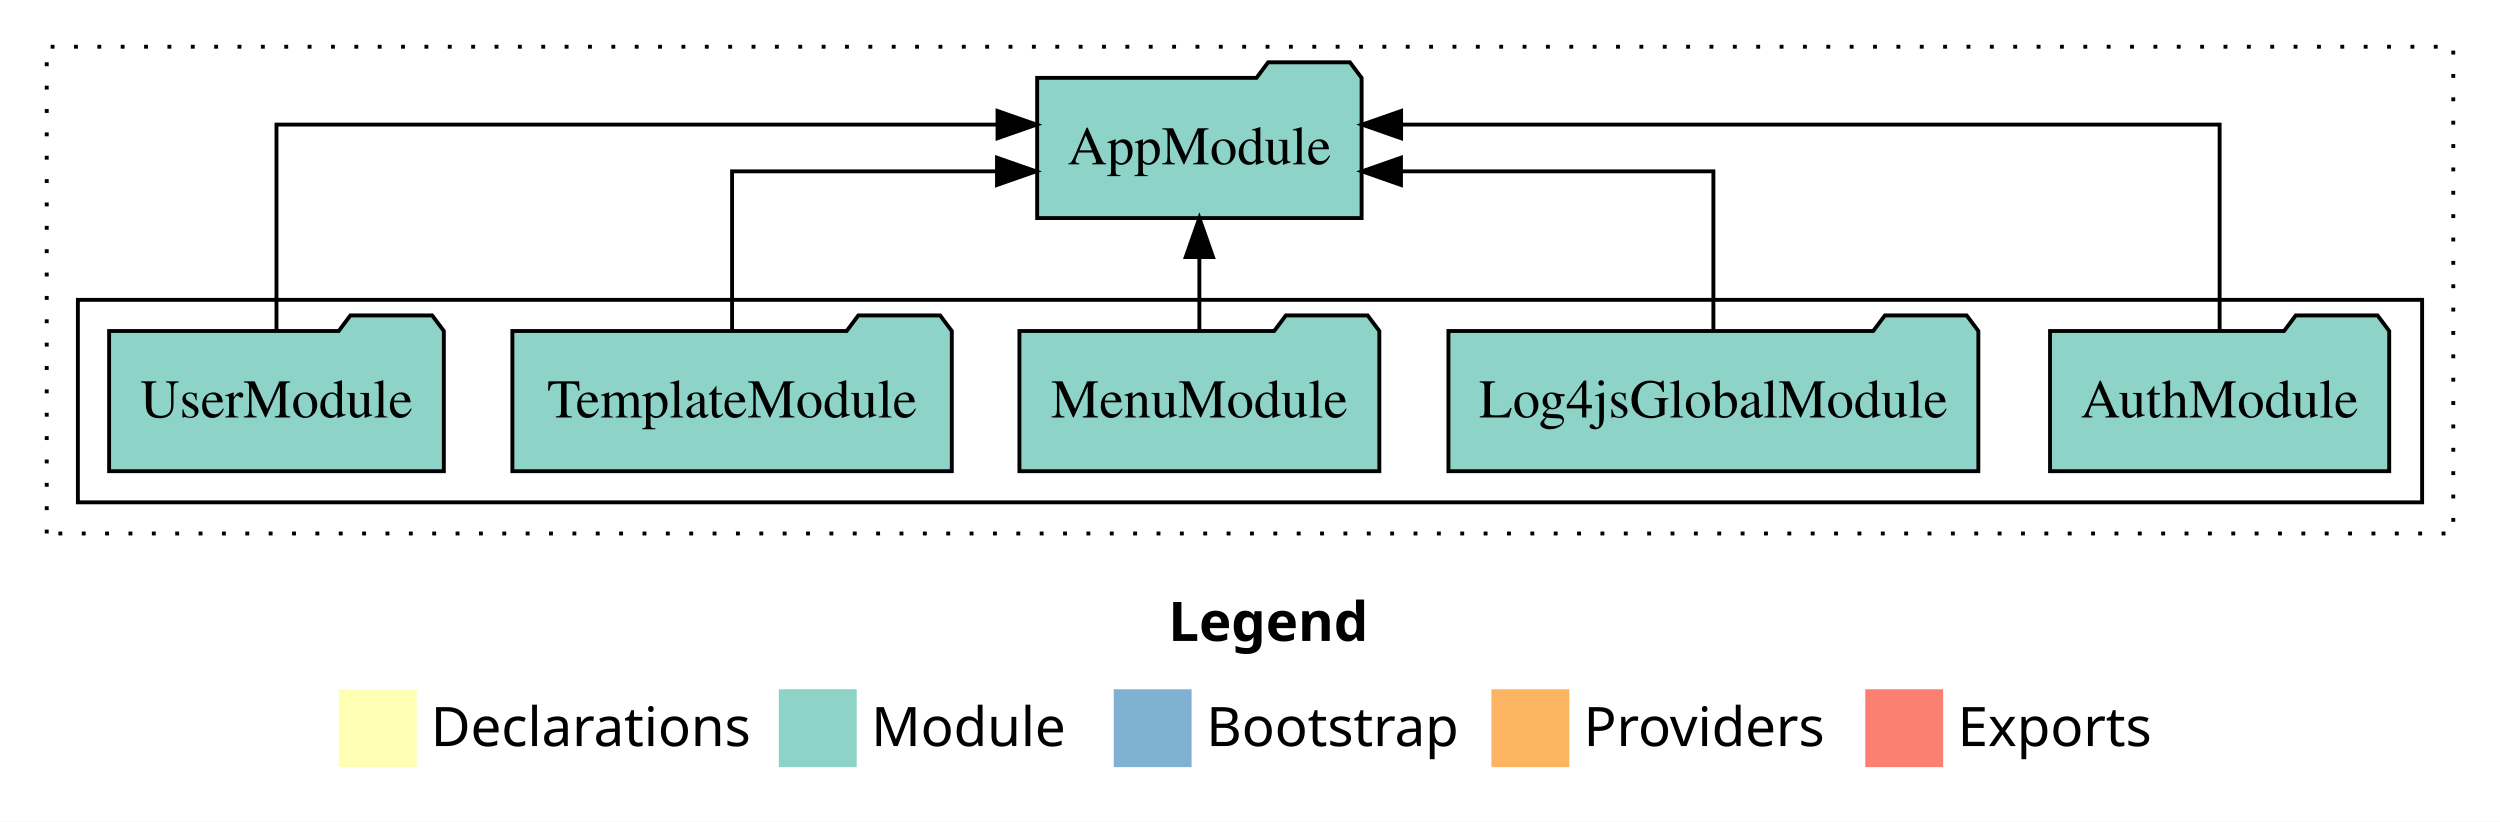
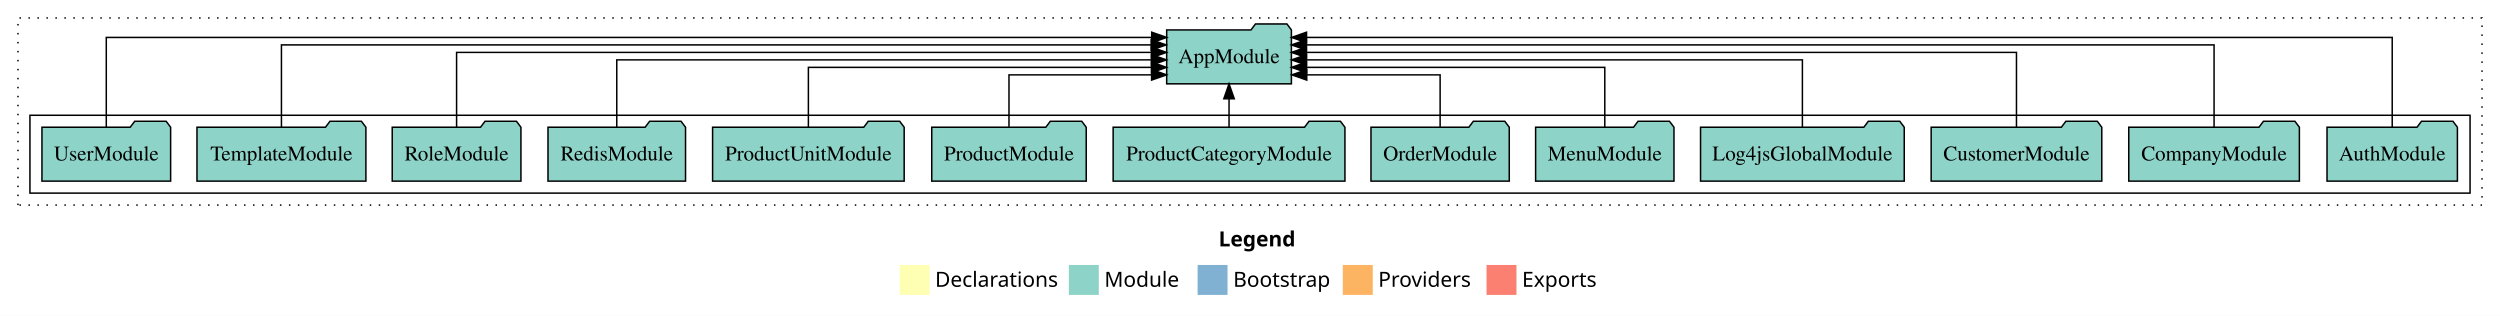
- <svg xmlns="http://www.w3.org/2000/svg" width="642pt" height="211pt" viewBox="0.00 0.00 642.00 211.00">
+ <svg xmlns="http://www.w3.org/2000/svg" width="1670pt" height="211pt" viewBox="0.00 0.00 1670.00 211.00">
  <g id="graph0" class="graph" transform="scale(1 1) rotate(0) translate(4 207)">
-     <polygon fill="white" stroke="transparent" points="-4,4 -4,-207 638,-207 638,4 -4,4" />
-     <text text-anchor="start" x="296.01" y="-42.4" font-family="Times-12" font-weight="bold" font-size="14.00">Legend</text>
-     <polygon fill="#ffffb3" stroke="transparent" points="83,-10 83,-30 103,-30 103,-10 83,-10" />
-     <text text-anchor="start" x="106.63" y="-15.4" font-family="Times-12" font-size="14.00">  Declarations</text>
-     <polygon fill="#8dd3c7" stroke="transparent" points="196,-10 196,-30 216,-30 216,-10 196,-10" />
-     <text text-anchor="start" x="219.73" y="-15.4" font-family="Times-12" font-size="14.00">  Module</text>
-     <polygon fill="#80b1d3" stroke="transparent" points="282,-10 282,-30 302,-30 302,-10 282,-10" />
-     <text text-anchor="start" x="305.78" y="-15.4" font-family="Times-12" font-size="14.00">  Bootstrap</text>
-     <polygon fill="#fdb462" stroke="transparent" points="379,-10 379,-30 399,-30 399,-10 379,-10" />
-     <text text-anchor="start" x="402.67" y="-15.4" font-family="Times-12" font-size="14.00">  Providers</text>
-     <polygon fill="#fb8072" stroke="transparent" points="475,-10 475,-30 495,-30 495,-10 475,-10" />
-     <text text-anchor="start" x="498.73" y="-15.4" font-family="Times-12" font-size="14.00">  Exports</text>
+     <polygon fill="white" stroke="transparent" points="-4,4 -4,-207 1666,-207 1666,4 -4,4" />
+     <text text-anchor="start" x="810.01" y="-42.4" font-family="Times-12" font-weight="bold" font-size="14.00">Legend</text>
+     <polygon fill="#ffffb3" stroke="transparent" points="597,-10 597,-30 617,-30 617,-10 597,-10" />
+     <text text-anchor="start" x="620.63" y="-15.4" font-family="Times-12" font-size="14.00">  Declarations</text>
+     <polygon fill="#8dd3c7" stroke="transparent" points="710,-10 710,-30 730,-30 730,-10 710,-10" />
+     <text text-anchor="start" x="733.73" y="-15.4" font-family="Times-12" font-size="14.00">  Module</text>
+     <polygon fill="#80b1d3" stroke="transparent" points="796,-10 796,-30 816,-30 816,-10 796,-10" />
+     <text text-anchor="start" x="819.78" y="-15.4" font-family="Times-12" font-size="14.00">  Bootstrap</text>
+     <polygon fill="#fdb462" stroke="transparent" points="893,-10 893,-30 913,-30 913,-10 893,-10" />
+     <text text-anchor="start" x="916.67" y="-15.4" font-family="Times-12" font-size="14.00">  Providers</text>
+     <polygon fill="#fb8072" stroke="transparent" points="989,-10 989,-30 1009,-30 1009,-10 989,-10" />
+     <text text-anchor="start" x="1012.73" y="-15.4" font-family="Times-12" font-size="14.00">  Exports</text>
    <g id="clust1" class="cluster">
-       <polygon fill="none" stroke="black" stroke-dasharray="1,5" points="8,-70 8,-195 626,-195 626,-70 8,-70" />
+       <polygon fill="none" stroke="black" stroke-dasharray="1,5" points="8,-70 8,-195 1654,-195 1654,-70 8,-70" />
    </g>
    <g id="clust3" class="cluster">
-       <polygon fill="none" stroke="black" points="16,-78 16,-130 618,-130 618,-78 16,-78" />
+       <polygon fill="none" stroke="black" points="16,-78 16,-130 1646,-130 1646,-78 16,-78" />
    </g>
    <g id="node1" class="node">
-       <polygon fill="#8dd3c7" stroke="black" points="609.55,-122 606.55,-126 585.55,-126 582.55,-122 522.45,-122 522.45,-86 609.55,-86 609.55,-122" />
-       <text text-anchor="middle" x="566" y="-99.8" font-family="Times,serif" font-size="14.00">AuthModule</text>
+       <polygon fill="#8dd3c7" stroke="black" points="1637.55,-122 1634.55,-126 1613.55,-126 1610.55,-122 1550.45,-122 1550.45,-86 1637.55,-86 1637.55,-122" />
+       <text text-anchor="middle" x="1594" y="-99.8" font-family="Times,serif" font-size="14.00">AuthModule</text>
+     </g>
+     <g id="node14" class="node">
+       <polygon fill="#8dd3c7" stroke="black" points="858.66,-187 855.66,-191 834.66,-191 831.66,-187 775.34,-187 775.34,-151 858.66,-151 858.66,-187" />
+       <text text-anchor="middle" x="817" y="-164.8" font-family="Times,serif" font-size="14.00">AppModule</text>
+     </g>
+     <g id="edge1" class="edge">
+       <path fill="none" stroke="black" d="M1594,-122.09C1594,-145.13 1594,-182 1594,-182 1594,-182 868.77,-182 868.77,-182" />
+       <polygon fill="black" stroke="black" points="868.77,-178.5 858.77,-182 868.77,-185.5 868.77,-178.5" />
+     </g>
+     <g id="node2" class="node">
+       <polygon fill="#8dd3c7" stroke="black" points="1531.99,-122 1528.99,-126 1507.99,-126 1504.99,-122 1418.01,-122 1418.01,-86 1531.99,-86 1531.99,-122" />
+       <text text-anchor="middle" x="1475" y="-99.8" font-family="Times,serif" font-size="14.00">CompanyModule</text>
+     </g>
+     <g id="edge2" class="edge">
+       <path fill="none" stroke="black" d="M1475,-122.04C1475,-143.66 1475,-177 1475,-177 1475,-177 868.66,-177 868.66,-177" />
+       <polygon fill="black" stroke="black" points="868.66,-173.5 858.66,-177 868.66,-180.5 868.66,-173.5" />
+     </g>
+     <g id="node3" class="node">
+       <polygon fill="#8dd3c7" stroke="black" points="1399.99,-122 1396.99,-126 1375.99,-126 1372.99,-122 1286.01,-122 1286.01,-86 1399.99,-86 1399.99,-122" />
+       <text text-anchor="middle" x="1343" y="-99.8" font-family="Times,serif" font-size="14.00">CustomerModule</text>
+     </g>
+     <g id="edge3" class="edge">
+       <path fill="none" stroke="black" d="M1343,-122.22C1343,-142.37 1343,-172 1343,-172 1343,-172 868.71,-172 868.71,-172" />
+       <polygon fill="black" stroke="black" points="868.71,-168.5 858.71,-172 868.71,-175.5 868.71,-168.5" />
+     </g>
+     <g id="node4" class="node">
+       <polygon fill="#8dd3c7" stroke="black" points="1268.04,-122 1265.04,-126 1244.04,-126 1241.04,-122 1131.96,-122 1131.96,-86 1268.04,-86 1268.04,-122" />
+       <text text-anchor="middle" x="1200" y="-99.8" font-family="Times,serif" font-size="14.00">Log4jsGlobalModule</text>
+     </g>
+     <g id="edge4" class="edge">
+       <path fill="none" stroke="black" d="M1200,-122.22C1200,-140.83 1200,-167 1200,-167 1200,-167 868.72,-167 868.72,-167" />
+       <polygon fill="black" stroke="black" points="868.72,-163.5 858.72,-167 868.72,-170.5 868.72,-163.5" />
+     </g>
+     <g id="node5" class="node">
+       <polygon fill="#8dd3c7" stroke="black" points="1114.21,-122 1111.21,-126 1090.21,-126 1087.21,-122 1021.79,-122 1021.79,-86 1114.21,-86 1114.21,-122" />
+       <text text-anchor="middle" x="1068" y="-99.8" font-family="Times,serif" font-size="14.00">MenuModule</text>
+     </g>
+     <g id="edge5" class="edge">
+       <path fill="none" stroke="black" d="M1068,-122.03C1068,-139.06 1068,-162 1068,-162 1068,-162 868.73,-162 868.73,-162" />
+       <polygon fill="black" stroke="black" points="868.73,-158.5 858.73,-162 868.73,-165.5 868.73,-158.5" />
    </g>
    <g id="node6" class="node">
-       <polygon fill="#8dd3c7" stroke="black" points="345.66,-187 342.66,-191 321.66,-191 318.66,-187 262.34,-187 262.34,-151 345.66,-151 345.66,-187" />
-       <text text-anchor="middle" x="304" y="-164.8" font-family="Times,serif" font-size="14.00">AppModule</text>
+       <polygon fill="#8dd3c7" stroke="black" points="1004.19,-122 1001.19,-126 980.19,-126 977.19,-122 911.81,-122 911.81,-86 1004.19,-86 1004.19,-122" />
+       <text text-anchor="middle" x="958" y="-99.8" font-family="Times,serif" font-size="14.00">OrderModule</text>
    </g>
-     <g id="edge1" class="edge">
-       <path fill="none" stroke="black" d="M566,-122.28C566,-143.32 566,-175 566,-175 566,-175 355.8,-175 355.8,-175" />
-       <polygon fill="black" stroke="black" points="355.8,-171.5 345.8,-175 355.8,-178.5 355.8,-171.5" />
+     <g id="edge6" class="edge">
+       <path fill="none" stroke="black" d="M958,-122.24C958,-137.57 958,-157 958,-157 958,-157 868.92,-157 868.92,-157" />
+       <polygon fill="black" stroke="black" points="868.92,-153.5 858.92,-157 868.92,-160.5 868.92,-153.5" />
    </g>
-     <g id="node2" class="node">
-       <polygon fill="#8dd3c7" stroke="black" points="504.04,-122 501.04,-126 480.04,-126 477.04,-122 367.96,-122 367.96,-86 504.04,-86 504.04,-122" />
-       <text text-anchor="middle" x="436" y="-99.8" font-family="Times,serif" font-size="14.00">Log4jsGlobalModule</text>
+     <g id="node7" class="node">
+       <polygon fill="#8dd3c7" stroke="black" points="894.42,-122 891.42,-126 870.42,-126 867.42,-122 739.58,-122 739.58,-86 894.42,-86 894.42,-122" />
+       <text text-anchor="middle" x="817" y="-99.8" font-family="Times,serif" font-size="14.00">ProductCategoryModule</text>
    </g>
-     <g id="edge2" class="edge">
-       <path fill="none" stroke="black" d="M436,-122.02C436,-139.37 436,-163 436,-163 436,-163 355.77,-163 355.77,-163" />
-       <polygon fill="black" stroke="black" points="355.77,-159.5 345.77,-163 355.77,-166.5 355.77,-159.5" />
+     <g id="edge7" class="edge">
+       <path fill="none" stroke="black" d="M817,-122.11C817,-122.11 817,-140.99 817,-140.99" />
+       <polygon fill="black" stroke="black" points="813.5,-140.99 817,-150.99 820.5,-140.99 813.5,-140.99" />
    </g>
-     <g id="node3" class="node">
-       <polygon fill="#8dd3c7" stroke="black" points="350.21,-122 347.21,-126 326.21,-126 323.21,-122 257.79,-122 257.79,-86 350.21,-86 350.21,-122" />
-       <text text-anchor="middle" x="304" y="-99.8" font-family="Times,serif" font-size="14.00">MenuModule</text>
+     <g id="node8" class="node">
+       <polygon fill="#8dd3c7" stroke="black" points="721.6,-122 718.6,-126 697.6,-126 694.6,-122 618.4,-122 618.4,-86 721.6,-86 721.6,-122" />
+       <text text-anchor="middle" x="670" y="-99.8" font-family="Times,serif" font-size="14.00">ProductModule</text>
    </g>
-     <g id="edge3" class="edge">
-       <path fill="none" stroke="black" d="M304,-122.11C304,-122.11 304,-140.99 304,-140.99" />
-       <polygon fill="black" stroke="black" points="300.5,-140.99 304,-150.99 307.5,-140.99 300.5,-140.99" />
+     <g id="edge8" class="edge">
+       <path fill="none" stroke="black" d="M670,-122.24C670,-137.57 670,-157 670,-157 670,-157 765.27,-157 765.27,-157" />
+       <polygon fill="black" stroke="black" points="765.27,-160.5 775.27,-157 765.27,-153.5 765.27,-160.5" />
    </g>
-     <g id="node4" class="node">
+     <g id="node9" class="node">
+       <polygon fill="#8dd3c7" stroke="black" points="599.99,-122 596.99,-126 575.99,-126 572.99,-122 472.01,-122 472.01,-86 599.99,-86 599.99,-122" />
+       <text text-anchor="middle" x="536" y="-99.8" font-family="Times,serif" font-size="14.00">ProductUnitModule</text>
+     </g>
+     <g id="edge9" class="edge">
+       <path fill="none" stroke="black" d="M536,-122.03C536,-139.06 536,-162 536,-162 536,-162 765.23,-162 765.23,-162" />
+       <polygon fill="black" stroke="black" points="765.23,-165.5 775.23,-162 765.23,-158.5 765.23,-165.5" />
+     </g>
+     <g id="node10" class="node">
+       <polygon fill="#8dd3c7" stroke="black" points="453.94,-122 450.94,-126 429.94,-126 426.94,-122 362.06,-122 362.06,-86 453.94,-86 453.94,-122" />
+       <text text-anchor="middle" x="408" y="-99.8" font-family="Times,serif" font-size="14.00">RedisModule</text>
+     </g>
+     <g id="edge10" class="edge">
+       <path fill="none" stroke="black" d="M408,-122.22C408,-140.83 408,-167 408,-167 408,-167 765.15,-167 765.15,-167" />
+       <polygon fill="black" stroke="black" points="765.15,-170.5 775.15,-167 765.15,-163.5 765.15,-170.5" />
+     </g>
+     <g id="node11" class="node">
+       <polygon fill="#8dd3c7" stroke="black" points="343.99,-122 340.99,-126 319.99,-126 316.99,-122 258.01,-122 258.01,-86 343.99,-86 343.99,-122" />
+       <text text-anchor="middle" x="301" y="-99.8" font-family="Times,serif" font-size="14.00">RoleModule</text>
+     </g>
+     <g id="edge11" class="edge">
+       <path fill="none" stroke="black" d="M301,-122.22C301,-142.37 301,-172 301,-172 301,-172 765.21,-172 765.21,-172" />
+       <polygon fill="black" stroke="black" points="765.21,-175.5 775.21,-172 765.21,-168.5 765.21,-175.5" />
+     </g>
+     <g id="node12" class="node">
      <polygon fill="#8dd3c7" stroke="black" points="240.42,-122 237.42,-126 216.42,-126 213.42,-122 127.58,-122 127.58,-86 240.42,-86 240.42,-122" />
      <text text-anchor="middle" x="184" y="-99.8" font-family="Times,serif" font-size="14.00">TemplateModule</text>
    </g>
-     <g id="edge4" class="edge">
-       <path fill="none" stroke="black" d="M184,-122.02C184,-139.37 184,-163 184,-163 184,-163 252.03,-163 252.03,-163" />
-       <polygon fill="black" stroke="black" points="252.03,-166.5 262.03,-163 252.03,-159.5 252.03,-166.5" />
+     <g id="edge12" class="edge">
+       <path fill="none" stroke="black" d="M184,-122.04C184,-143.66 184,-177 184,-177 184,-177 764.98,-177 764.98,-177" />
+       <polygon fill="black" stroke="black" points="764.98,-180.5 774.98,-177 764.98,-173.5 764.98,-180.5" />
    </g>
-     <g id="node5" class="node">
+     <g id="node13" class="node">
      <polygon fill="#8dd3c7" stroke="black" points="109.98,-122 106.98,-126 85.98,-126 82.98,-122 24.02,-122 24.02,-86 109.98,-86 109.98,-122" />
      <text text-anchor="middle" x="67" y="-99.8" font-family="Times,serif" font-size="14.00">UserModule</text>
    </g>
-     <g id="edge5" class="edge">
-       <path fill="none" stroke="black" d="M67,-122.28C67,-143.32 67,-175 67,-175 67,-175 252.17,-175 252.17,-175" />
-       <polygon fill="black" stroke="black" points="252.17,-178.5 262.17,-175 252.17,-171.5 252.17,-178.5" />
+     <g id="edge13" class="edge">
+       <path fill="none" stroke="black" d="M67,-122.09C67,-145.13 67,-182 67,-182 67,-182 765.34,-182 765.34,-182" />
+       <polygon fill="black" stroke="black" points="765.34,-185.5 775.34,-182 765.34,-178.5 765.34,-185.5" />
    </g>
  </g>
</svg>
